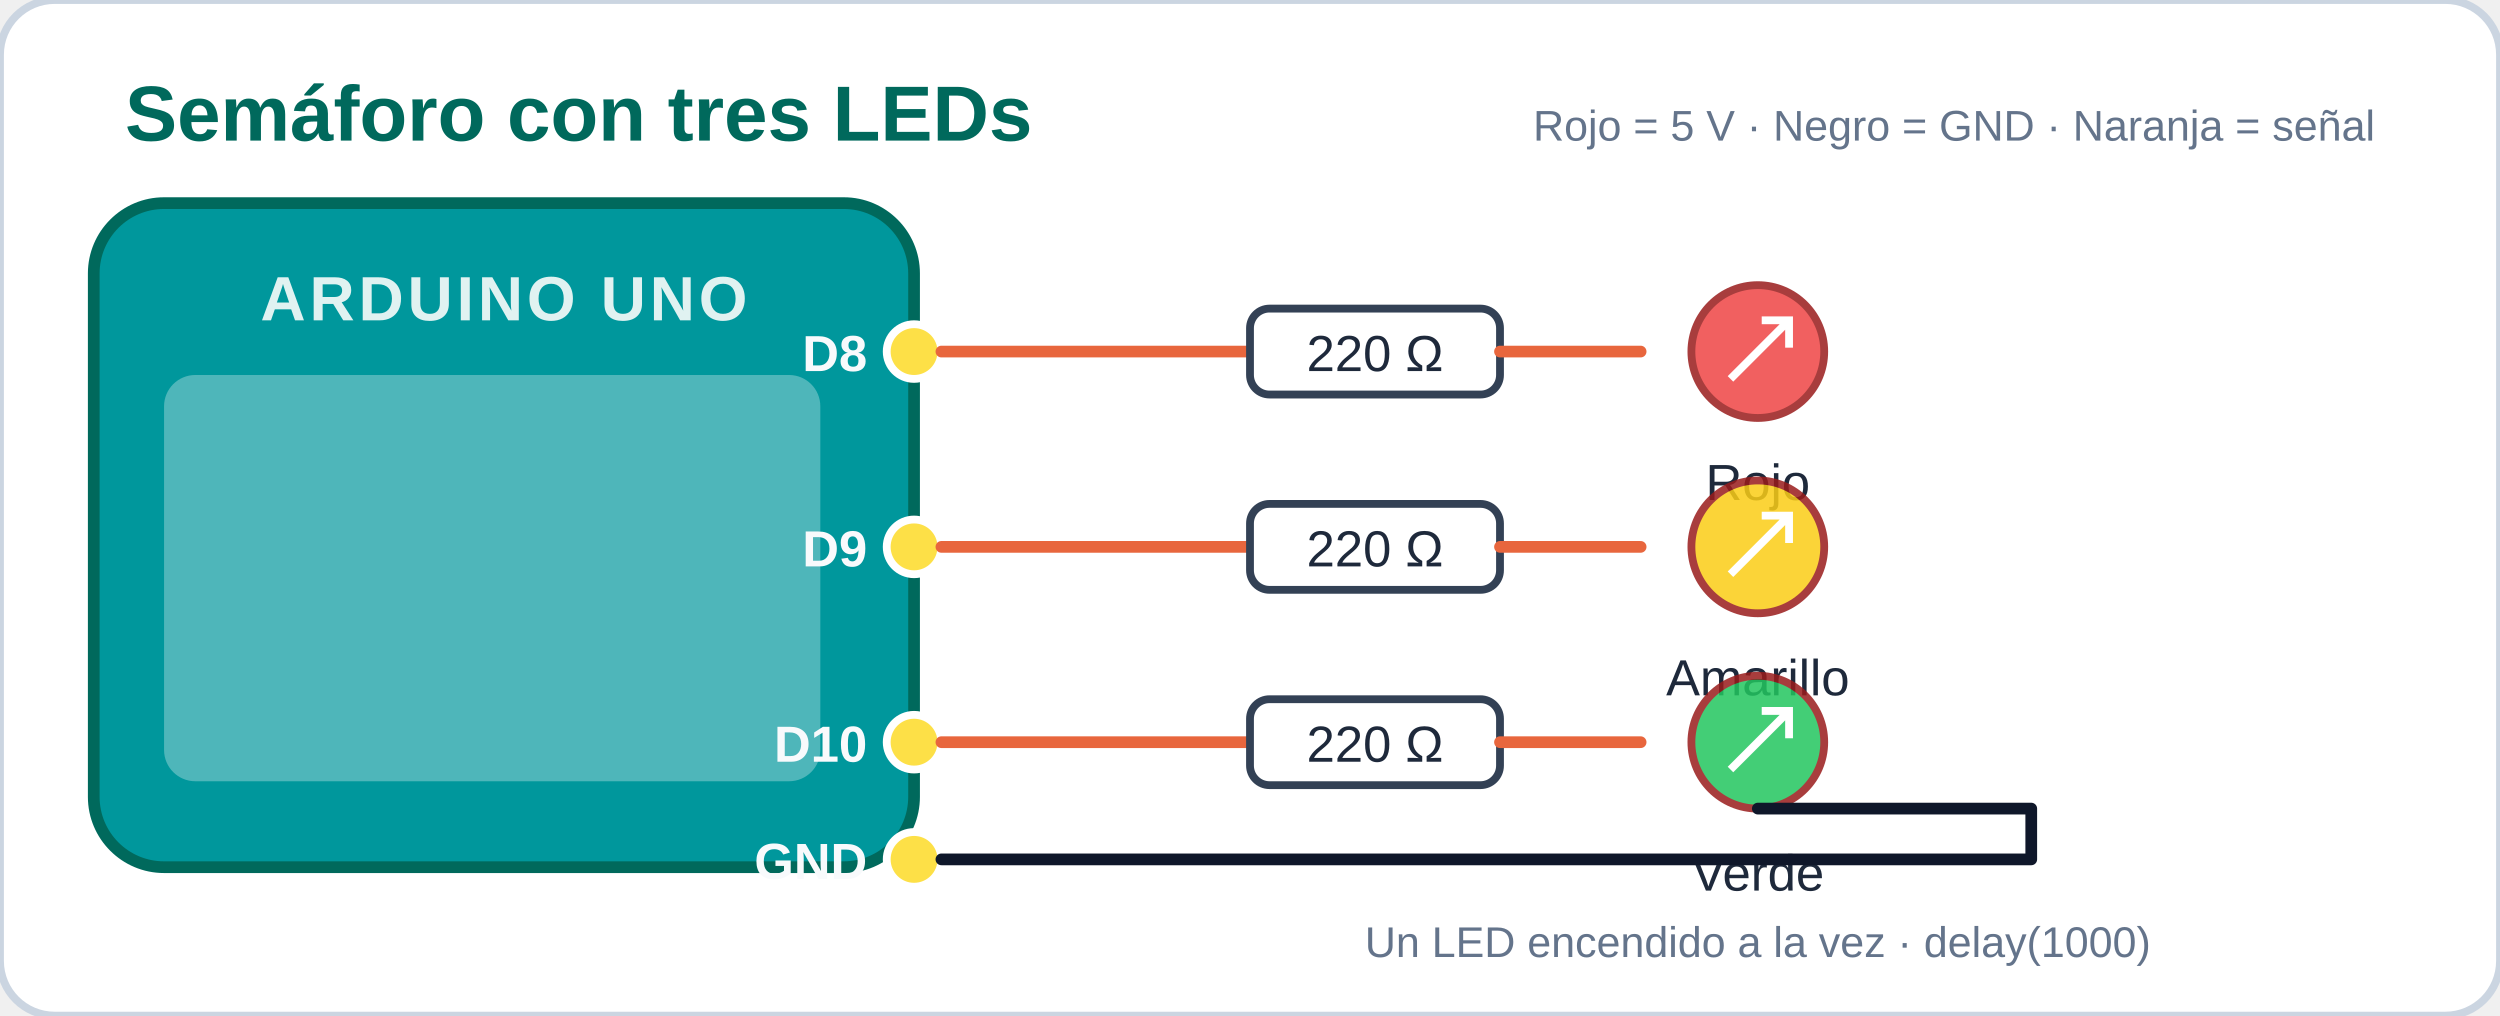
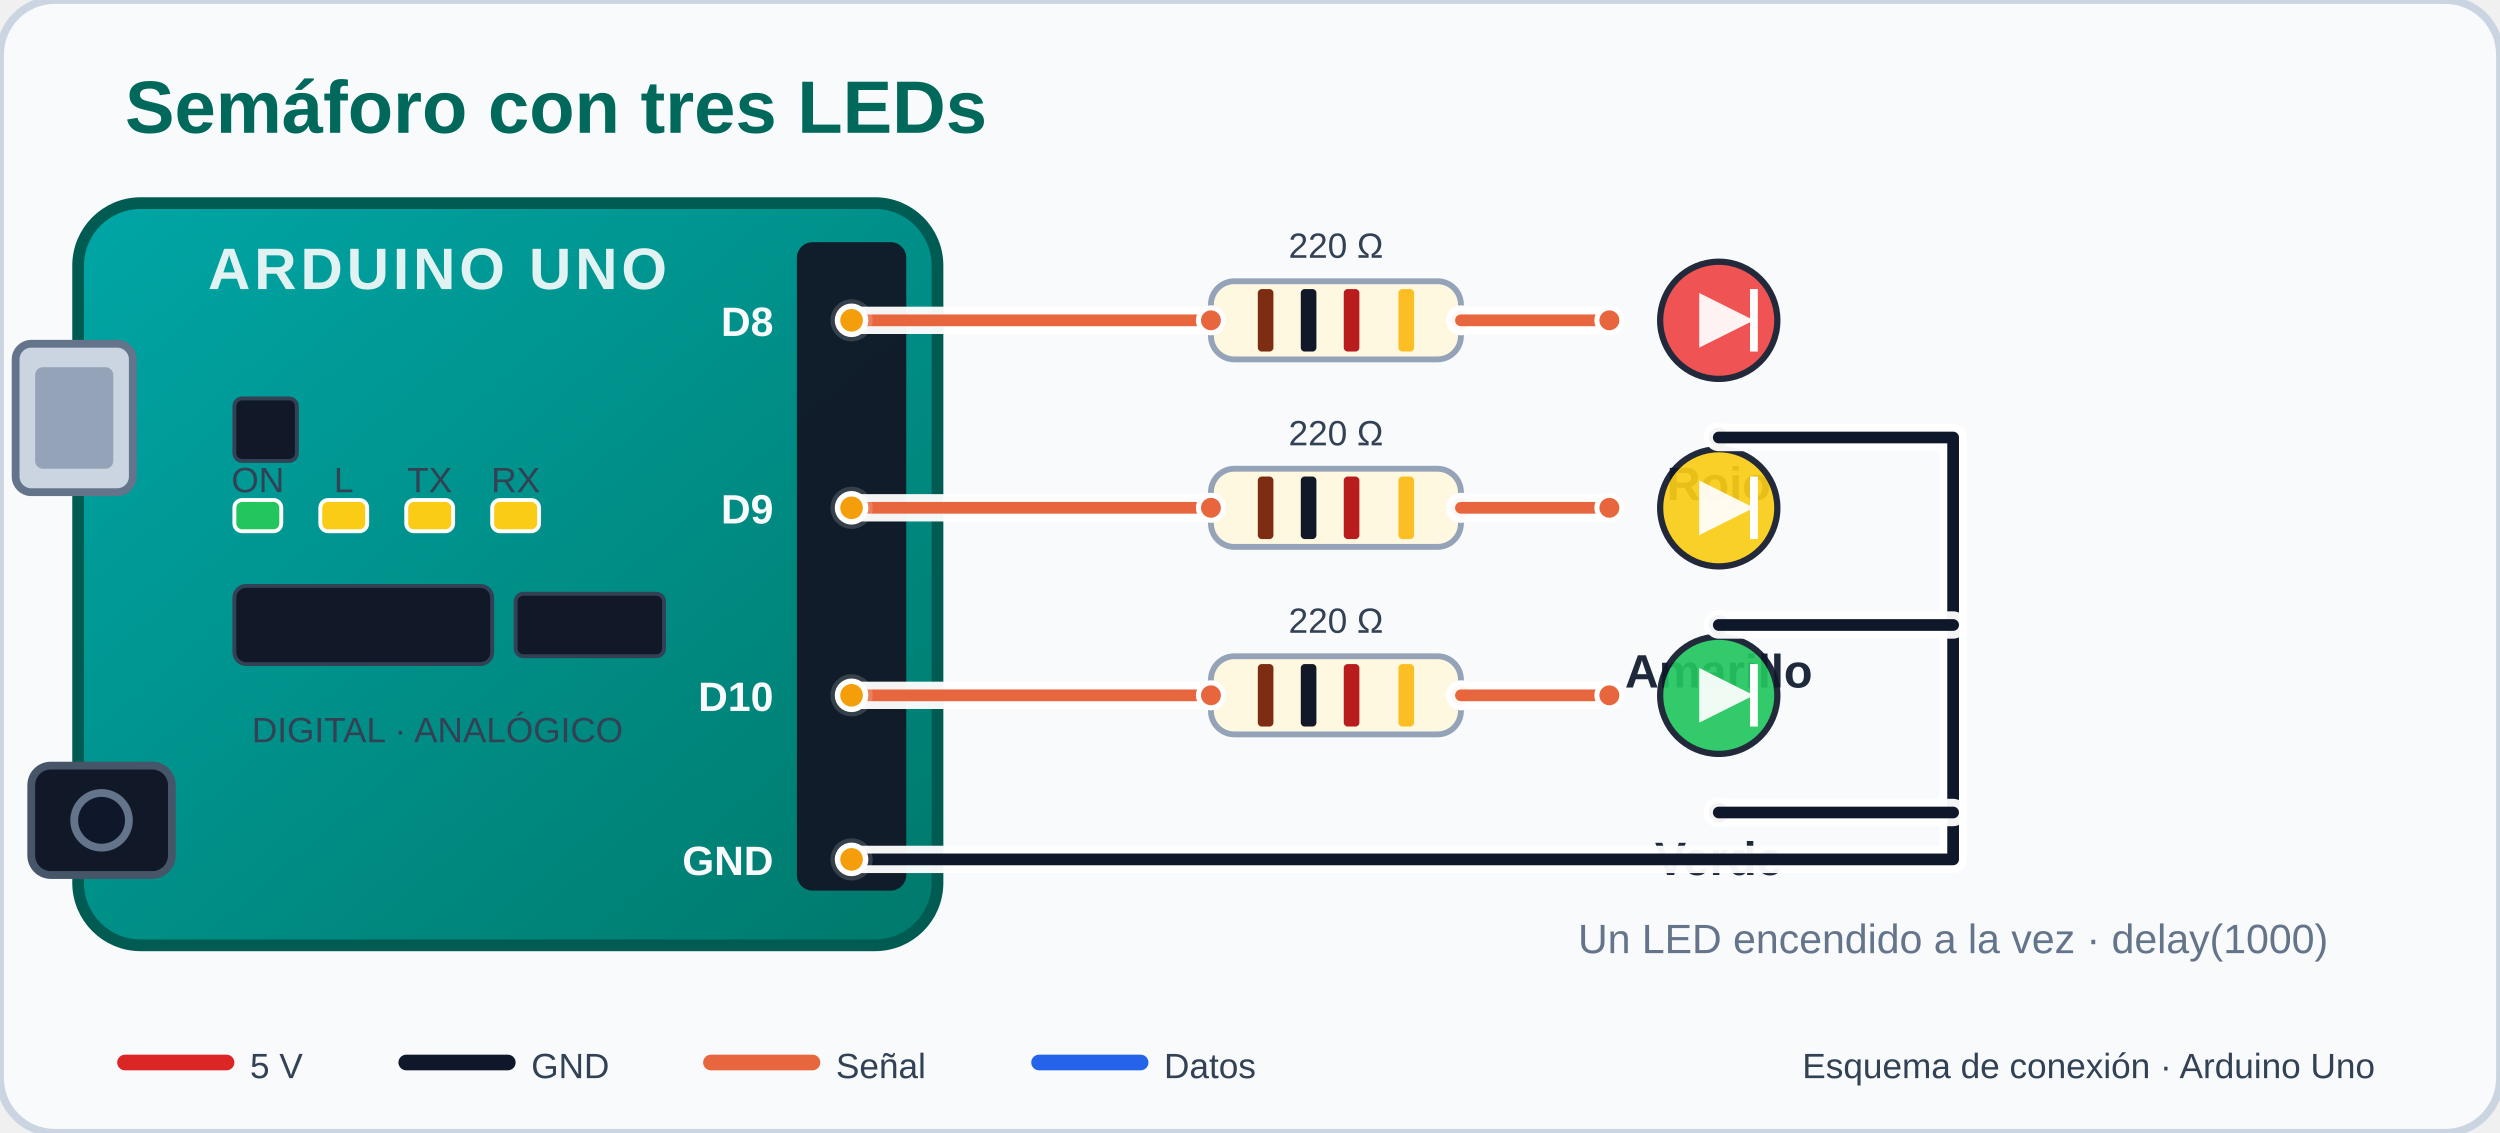
- <svg xmlns="http://www.w3.org/2000/svg" viewBox="0 0 640 260" role="img" aria-label="Semáforo con tres LEDs">
+ <svg xmlns="http://www.w3.org/2000/svg" width="640" height="290" viewBox="0 0 640 290" role="img" aria-label="Semáforo con tres LEDs">
+   <defs>
+     <linearGradient id="tablero" x1="0" y1="0" x2="1" y2="1">
+       <stop offset="0%" stop-color="#00a6a6" />
+       <stop offset="100%" stop-color="#00796b" />
+     </linearGradient>
+     <linearGradient id="pantalla" x1="0" y1="0" x2="0" y2="1">
+       <stop offset="0%" stop-color="#cfe8d8" />
+       <stop offset="100%" stop-color="#a9ccb8" />
+     </linearGradient>
+   </defs>
  <style>
    text{font-family:"Segoe UI",Arial,sans-serif;fill:#1e293b}
-     .titulo{font-size:20px;font-weight:700;fill:#00695c}
-     .pin{font-size:13px;font-weight:700;fill:#f8fafc}
-     .etq{font-size:13px}
-     .small{font-size:11px;fill:#64748b}
-     .board{font-size:16px;font-weight:700;fill:#e0f2f1;letter-spacing:1px}
+     .titulo{font-size:19px;font-weight:700;fill:#00695c}
+     .board{font-size:15px;font-weight:700;fill:#e0f2f1;letter-spacing:1px}
+     .pin{font-size:10.5px;font-weight:700;fill:#f8fafc}
+     .etq{font-size:12px;font-weight:600}
+     .small{font-size:10.5px;fill:#64748b}
+     .tiny{font-size:9px;fill:#334155}
+     .solda{fill:#f59e0b;stroke:#ffffff;stroke-width:1.4}
+     .patita{fill:#cbd5e1;stroke:#475569;stroke-width:1}
  </style>
-   <rect width="640" height="260" rx="14" fill="#ffffff" stroke="#cbd5e1" stroke-width="2" />
-   <text x="32" y="36" class="titulo">Semáforo con tres LEDs</text>
-   <text x="608" y="36" text-anchor="end" class="small">Rojo = 5 V · Negro = GND · Naranja = señal</text>
-   <rect x="24" y="52" width="210" height="170" rx="18" fill="#00979c" stroke="#00695c" stroke-width="3" />
-   <text x="129" y="82" text-anchor="middle" class="board">ARDUINO UNO</text>
-   <rect x="42" y="96" width="168" height="104" rx="8" fill="#e0f2f1" opacity=".35" />
-   <circle cx="234" cy="90" r="7" fill="#fde047" stroke="#ffffff" stroke-width="2" />
-   <text x="222" y="95" text-anchor="end" class="pin">D8</text>
-   <circle cx="234" cy="140" r="7" fill="#fde047" stroke="#ffffff" stroke-width="2" />
-   <text x="222" y="145" text-anchor="end" class="pin">D9</text>
-   <circle cx="234" cy="190" r="7" fill="#fde047" stroke="#ffffff" stroke-width="2" />
-   <text x="222" y="195" text-anchor="end" class="pin">D10</text>
-   <circle cx="234" cy="220" r="7" fill="#fde047" stroke="#ffffff" stroke-width="2" />
-   <text x="222" y="225" text-anchor="end" class="pin">GND</text>
-   <polyline points="241,90 320,90" fill="none" stroke="#e8663d" stroke-width="3" stroke-linejoin="round" stroke-linecap="round" />
-   <rect x="320" y="79" width="64" height="22" rx="5" fill="#ffffff" stroke="#334155" stroke-width="2" />
-   <text x="352" y="95" text-anchor="middle" class="etq">220 Ω</text>
-   <polyline points="384,90 420,90" fill="none" stroke="#e8663d" stroke-width="3" stroke-linejoin="round" stroke-linecap="round" />
-   <circle cx="450" cy="90" r="17" fill="#ef4444" opacity=".85" stroke="#991b1b" stroke-width="2" />
-   <path d="M443 97 L457 83 M451 82 L458 82 L458 89" stroke="#ffffff" stroke-width="2" fill="none" />
-   <text x="450" y="128" text-anchor="middle" class="etq">Rojo</text>
-   <polyline points="241,140 320,140" fill="none" stroke="#e8663d" stroke-width="3" stroke-linejoin="round" stroke-linecap="round" />
-   <rect x="320" y="129" width="64" height="22" rx="5" fill="#ffffff" stroke="#334155" stroke-width="2" />
-   <text x="352" y="145" text-anchor="middle" class="etq">220 Ω</text>
-   <polyline points="384,140 420,140" fill="none" stroke="#e8663d" stroke-width="3" stroke-linejoin="round" stroke-linecap="round" />
-   <circle cx="450" cy="140" r="17" fill="#facc15" opacity=".85" stroke="#991b1b" stroke-width="2" />
-   <path d="M443 147 L457 133 M451 132 L458 132 L458 139" stroke="#ffffff" stroke-width="2" fill="none" />
-   <text x="450" y="178" text-anchor="middle" class="etq">Amarillo</text>
-   <polyline points="241,190 320,190" fill="none" stroke="#e8663d" stroke-width="3" stroke-linejoin="round" stroke-linecap="round" />
-   <rect x="320" y="179" width="64" height="22" rx="5" fill="#ffffff" stroke="#334155" stroke-width="2" />
-   <text x="352" y="195" text-anchor="middle" class="etq">220 Ω</text>
-   <polyline points="384,190 420,190" fill="none" stroke="#e8663d" stroke-width="3" stroke-linejoin="round" stroke-linecap="round" />
-   <circle cx="450" cy="190" r="17" fill="#22c55e" opacity=".85" stroke="#991b1b" stroke-width="2" />
-   <path d="M443 197 L457 183 M451 182 L458 182 L458 189" stroke="#ffffff" stroke-width="2" fill="none" />
-   <text x="450" y="228" text-anchor="middle" class="etq">Verde</text>
-   <polyline points="450,207 520,207 520,220 241,220" fill="none" stroke="#0f172a" stroke-width="3" stroke-linejoin="round" stroke-linecap="round" />
-   <text x="450" y="245" text-anchor="middle" class="small">Un LED encendido a la vez · delay(1000)</text>
+   <rect width="640" height="290" rx="14" fill="#f8fafc" stroke="#cbd5e1" stroke-width="2" />
+   <text x="32" y="34" text-anchor="start" class="titulo">Semáforo con tres LEDs</text>
+   <rect x="20" y="52" width="220" height="190" rx="16" fill="url(#tablero)" stroke="#005b52" stroke-width="3" />
+   <rect x="4" y="88" width="30" height="38" rx="4" fill="#cbd5e1" stroke="#64748b" stroke-width="2" />
+   <rect x="9" y="94" width="20" height="26" rx="2" fill="#94a3b8" />
+   <rect x="8" y="196" width="36" height="28" rx="5" fill="#111827" stroke="#475569" stroke-width="2" />
+   <circle cx="26" cy="210" r="7" fill="#0f172a" stroke="#64748b" stroke-width="2" />
+   <rect x="60" y="150" width="66" height="20" rx="3" fill="#111827" stroke="#334155" />
+   <rect x="132" y="152" width="38" height="16" rx="2" fill="#111827" stroke="#334155" />
+   <rect x="60" y="102" width="16" height="16" rx="2" fill="#111827" stroke="#334155" />
+   <rect x="60" y="128" width="12" height="8" rx="2" fill="#22c55e" stroke="#ffffff" stroke-width="1" />
+   <text x="66" y="126" text-anchor="middle" class="tiny">ON</text>
+   <rect x="82" y="128" width="12" height="8" rx="2" fill="#facc15" stroke="#ffffff" stroke-width="1" />
+   <text x="88" y="126" text-anchor="middle" class="tiny">L</text>
+   <rect x="104" y="128" width="12" height="8" rx="2" fill="#facc15" stroke="#ffffff" stroke-width="1" />
+   <text x="110" y="126" text-anchor="middle" class="tiny">TX</text>
+   <rect x="126" y="128" width="12" height="8" rx="2" fill="#facc15" stroke="#ffffff" stroke-width="1" />
+   <text x="132" y="126" text-anchor="middle" class="tiny">RX</text>
+   <rect x="204" y="62" width="28" height="166" rx="4" fill="#111827" opacity=".96" />
+   <text x="112" y="74" text-anchor="middle" class="board">ARDUINO UNO</text>
+   <text x="112" y="190" text-anchor="middle" class="tiny">DIGITAL  ·  ANALÓGICO</text>
+   <polyline points="218,82 310,82" fill="none" stroke="#ffffff" stroke-width="7" stroke-linejoin="round" stroke-linecap="round" opacity=".95" />
+   <polyline points="218,82 310,82" fill="none" stroke="#e8663d" stroke-width="3" stroke-linejoin="round" stroke-linecap="round" />
+   <rect x="310" y="72" width="64" height="20" rx="6" fill="#fff8e1" stroke="#94a3b8" stroke-width="1.5" />
+   <rect x="322" y="74" width="4" height="16" rx="1" fill="#7c2d12" />
+   <rect x="333" y="74" width="4" height="16" rx="1" fill="#111827" />
+   <rect x="344" y="74" width="4" height="16" rx="1" fill="#b91c1c" />
+   <rect x="358" y="74" width="4" height="16" rx="1" fill="#fbbf24" />
+   <text x="342" y="66" text-anchor="middle" class="tiny">220 Ω</text>
+   <circle cx="310" cy="82" r="3.2" fill="#e8663d" stroke="#ffffff" stroke-width="1.3" />
+   <circle cx="374" cy="82" r="3.2" fill="#e8663d" stroke="#ffffff" stroke-width="1.3" />
+   <polyline points="374,82 412,82" fill="none" stroke="#ffffff" stroke-width="7" stroke-linejoin="round" stroke-linecap="round" opacity=".95" />
+   <polyline points="374,82 412,82" fill="none" stroke="#e8663d" stroke-width="3" stroke-linejoin="round" stroke-linecap="round" />
+   <line x1="412" y1="82" x2="427" y2="82" class="lead" />
+   <line x1="440" y1="95" x2="440" y2="112" class="lead" />
+   <circle cx="440" cy="82" r="15" fill="#ef4444" stroke="#0f172a" stroke-width="1.6" opacity=".92" />
+   <path d="M435 89 L449 82 L435 75 Z" fill="#ffffff" opacity=".92" />
+   <line x1="449" y1="74" x2="449" y2="90" stroke="#ffffff" stroke-width="2" />
+   <text x="440" y="128" text-anchor="middle" class="etq">Rojo</text>
+   <circle cx="412" cy="82" r="3.2" fill="#e8663d" stroke="#ffffff" stroke-width="1.3" />
+   <circle cx="440" cy="112" r="3.2" fill="#0f172a" stroke="#ffffff" stroke-width="1.3" />
+   <polyline points="218,130 310,130" fill="none" stroke="#ffffff" stroke-width="7" stroke-linejoin="round" stroke-linecap="round" opacity=".95" />
+   <polyline points="218,130 310,130" fill="none" stroke="#e8663d" stroke-width="3" stroke-linejoin="round" stroke-linecap="round" />
+   <rect x="310" y="120" width="64" height="20" rx="6" fill="#fff8e1" stroke="#94a3b8" stroke-width="1.5" />
+   <rect x="322" y="122" width="4" height="16" rx="1" fill="#7c2d12" />
+   <rect x="333" y="122" width="4" height="16" rx="1" fill="#111827" />
+   <rect x="344" y="122" width="4" height="16" rx="1" fill="#b91c1c" />
+   <rect x="358" y="122" width="4" height="16" rx="1" fill="#fbbf24" />
+   <text x="342" y="114" text-anchor="middle" class="tiny">220 Ω</text>
+   <circle cx="310" cy="130" r="3.2" fill="#e8663d" stroke="#ffffff" stroke-width="1.3" />
+   <circle cx="374" cy="130" r="3.2" fill="#e8663d" stroke="#ffffff" stroke-width="1.3" />
+   <polyline points="374,130 412,130" fill="none" stroke="#ffffff" stroke-width="7" stroke-linejoin="round" stroke-linecap="round" opacity=".95" />
+   <polyline points="374,130 412,130" fill="none" stroke="#e8663d" stroke-width="3" stroke-linejoin="round" stroke-linecap="round" />
+   <line x1="412" y1="130" x2="427" y2="130" class="lead" />
+   <line x1="440" y1="143" x2="440" y2="160" class="lead" />
+   <circle cx="440" cy="130" r="15" fill="#facc15" stroke="#0f172a" stroke-width="1.6" opacity=".92" />
+   <path d="M435 137 L449 130 L435 123 Z" fill="#ffffff" opacity=".92" />
+   <line x1="449" y1="122" x2="449" y2="138" stroke="#ffffff" stroke-width="2" />
+   <text x="440" y="176" text-anchor="middle" class="etq">Amarillo</text>
+   <circle cx="412" cy="130" r="3.2" fill="#e8663d" stroke="#ffffff" stroke-width="1.3" />
+   <circle cx="440" cy="160" r="3.2" fill="#0f172a" stroke="#ffffff" stroke-width="1.3" />
+   <polyline points="218,178 310,178" fill="none" stroke="#ffffff" stroke-width="7" stroke-linejoin="round" stroke-linecap="round" opacity=".95" />
+   <polyline points="218,178 310,178" fill="none" stroke="#e8663d" stroke-width="3" stroke-linejoin="round" stroke-linecap="round" />
+   <rect x="310" y="168" width="64" height="20" rx="6" fill="#fff8e1" stroke="#94a3b8" stroke-width="1.5" />
+   <rect x="322" y="170" width="4" height="16" rx="1" fill="#7c2d12" />
+   <rect x="333" y="170" width="4" height="16" rx="1" fill="#111827" />
+   <rect x="344" y="170" width="4" height="16" rx="1" fill="#b91c1c" />
+   <rect x="358" y="170" width="4" height="16" rx="1" fill="#fbbf24" />
+   <text x="342" y="162" text-anchor="middle" class="tiny">220 Ω</text>
+   <circle cx="310" cy="178" r="3.2" fill="#e8663d" stroke="#ffffff" stroke-width="1.3" />
+   <circle cx="374" cy="178" r="3.2" fill="#e8663d" stroke="#ffffff" stroke-width="1.3" />
+   <polyline points="374,178 412,178" fill="none" stroke="#ffffff" stroke-width="7" stroke-linejoin="round" stroke-linecap="round" opacity=".95" />
+   <polyline points="374,178 412,178" fill="none" stroke="#e8663d" stroke-width="3" stroke-linejoin="round" stroke-linecap="round" />
+   <line x1="412" y1="178" x2="427" y2="178" class="lead" />
+   <line x1="440" y1="191" x2="440" y2="208" class="lead" />
+   <circle cx="440" cy="178" r="15" fill="#22c55e" stroke="#0f172a" stroke-width="1.6" opacity=".92" />
+   <path d="M435 185 L449 178 L435 171 Z" fill="#ffffff" opacity=".92" />
+   <line x1="449" y1="170" x2="449" y2="186" stroke="#ffffff" stroke-width="2" />
+   <text x="440" y="224" text-anchor="middle" class="etq">Verde</text>
+   <circle cx="412" cy="178" r="3.2" fill="#e8663d" stroke="#ffffff" stroke-width="1.3" />
+   <circle cx="440" cy="208" r="3.2" fill="#0f172a" stroke="#ffffff" stroke-width="1.3" />
+   <polyline points="440,112 500,112 500,220 218,220" fill="none" stroke="#ffffff" stroke-width="7" stroke-linejoin="round" stroke-linecap="round" opacity=".95" />
+   <polyline points="440,112 500,112 500,220 218,220" fill="none" stroke="#0f172a" stroke-width="3" stroke-linejoin="round" stroke-linecap="round" />
+   <polyline points="440,160 500,160" fill="none" stroke="#ffffff" stroke-width="7" stroke-linejoin="round" stroke-linecap="round" opacity=".95" />
+   <polyline points="440,160 500,160" fill="none" stroke="#0f172a" stroke-width="3" stroke-linejoin="round" stroke-linecap="round" />
+   <polyline points="440,208 500,208" fill="none" stroke="#ffffff" stroke-width="7" stroke-linejoin="round" stroke-linecap="round" opacity=".95" />
+   <polyline points="440,208 500,208" fill="none" stroke="#0f172a" stroke-width="3" stroke-linejoin="round" stroke-linecap="round" />
+   <text x="500" y="244" text-anchor="middle" class="small">Un LED encendido a la vez · delay(1000)</text>
+   <text x="198" y="86" text-anchor="end" class="pin">D8</text>
+   <circle cx="218" cy="82" r="5.4" fill="#ffffff" opacity=".16" />
+   <circle cx="218" cy="82" r="3.6" class="solda" />
+   <text x="198" y="134" text-anchor="end" class="pin">D9</text>
+   <circle cx="218" cy="130" r="5.4" fill="#ffffff" opacity=".16" />
+   <circle cx="218" cy="130" r="3.6" class="solda" />
+   <text x="198" y="182" text-anchor="end" class="pin">D10</text>
+   <circle cx="218" cy="178" r="5.4" fill="#ffffff" opacity=".16" />
+   <circle cx="218" cy="178" r="3.6" class="solda" />
+   <text x="198" y="224" text-anchor="end" class="pin">GND</text>
+   <circle cx="218" cy="220" r="5.4" fill="#ffffff" opacity=".16" />
+   <circle cx="218" cy="220" r="3.6" class="solda" />
+   <line x1="32" y1="272" x2="58" y2="272" stroke="#dc2626" stroke-width="4" stroke-linecap="round" />
+   <text x="64" y="276" text-anchor="start" class="tiny">5 V</text>
+   <line x1="104" y1="272" x2="130" y2="272" stroke="#0f172a" stroke-width="4" stroke-linecap="round" />
+   <text x="136" y="276" text-anchor="start" class="tiny">GND</text>
+   <line x1="182" y1="272" x2="208" y2="272" stroke="#e8663d" stroke-width="4" stroke-linecap="round" />
+   <text x="214" y="276" text-anchor="start" class="tiny">Señal</text>
+   <line x1="266" y1="272" x2="292" y2="272" stroke="#2563eb" stroke-width="4" stroke-linecap="round" />
+   <text x="298" y="276" text-anchor="start" class="tiny">Datos</text>
+   <text x="608" y="276" text-anchor="end" class="tiny">Esquema de conexión · Arduino Uno</text>
</svg>
